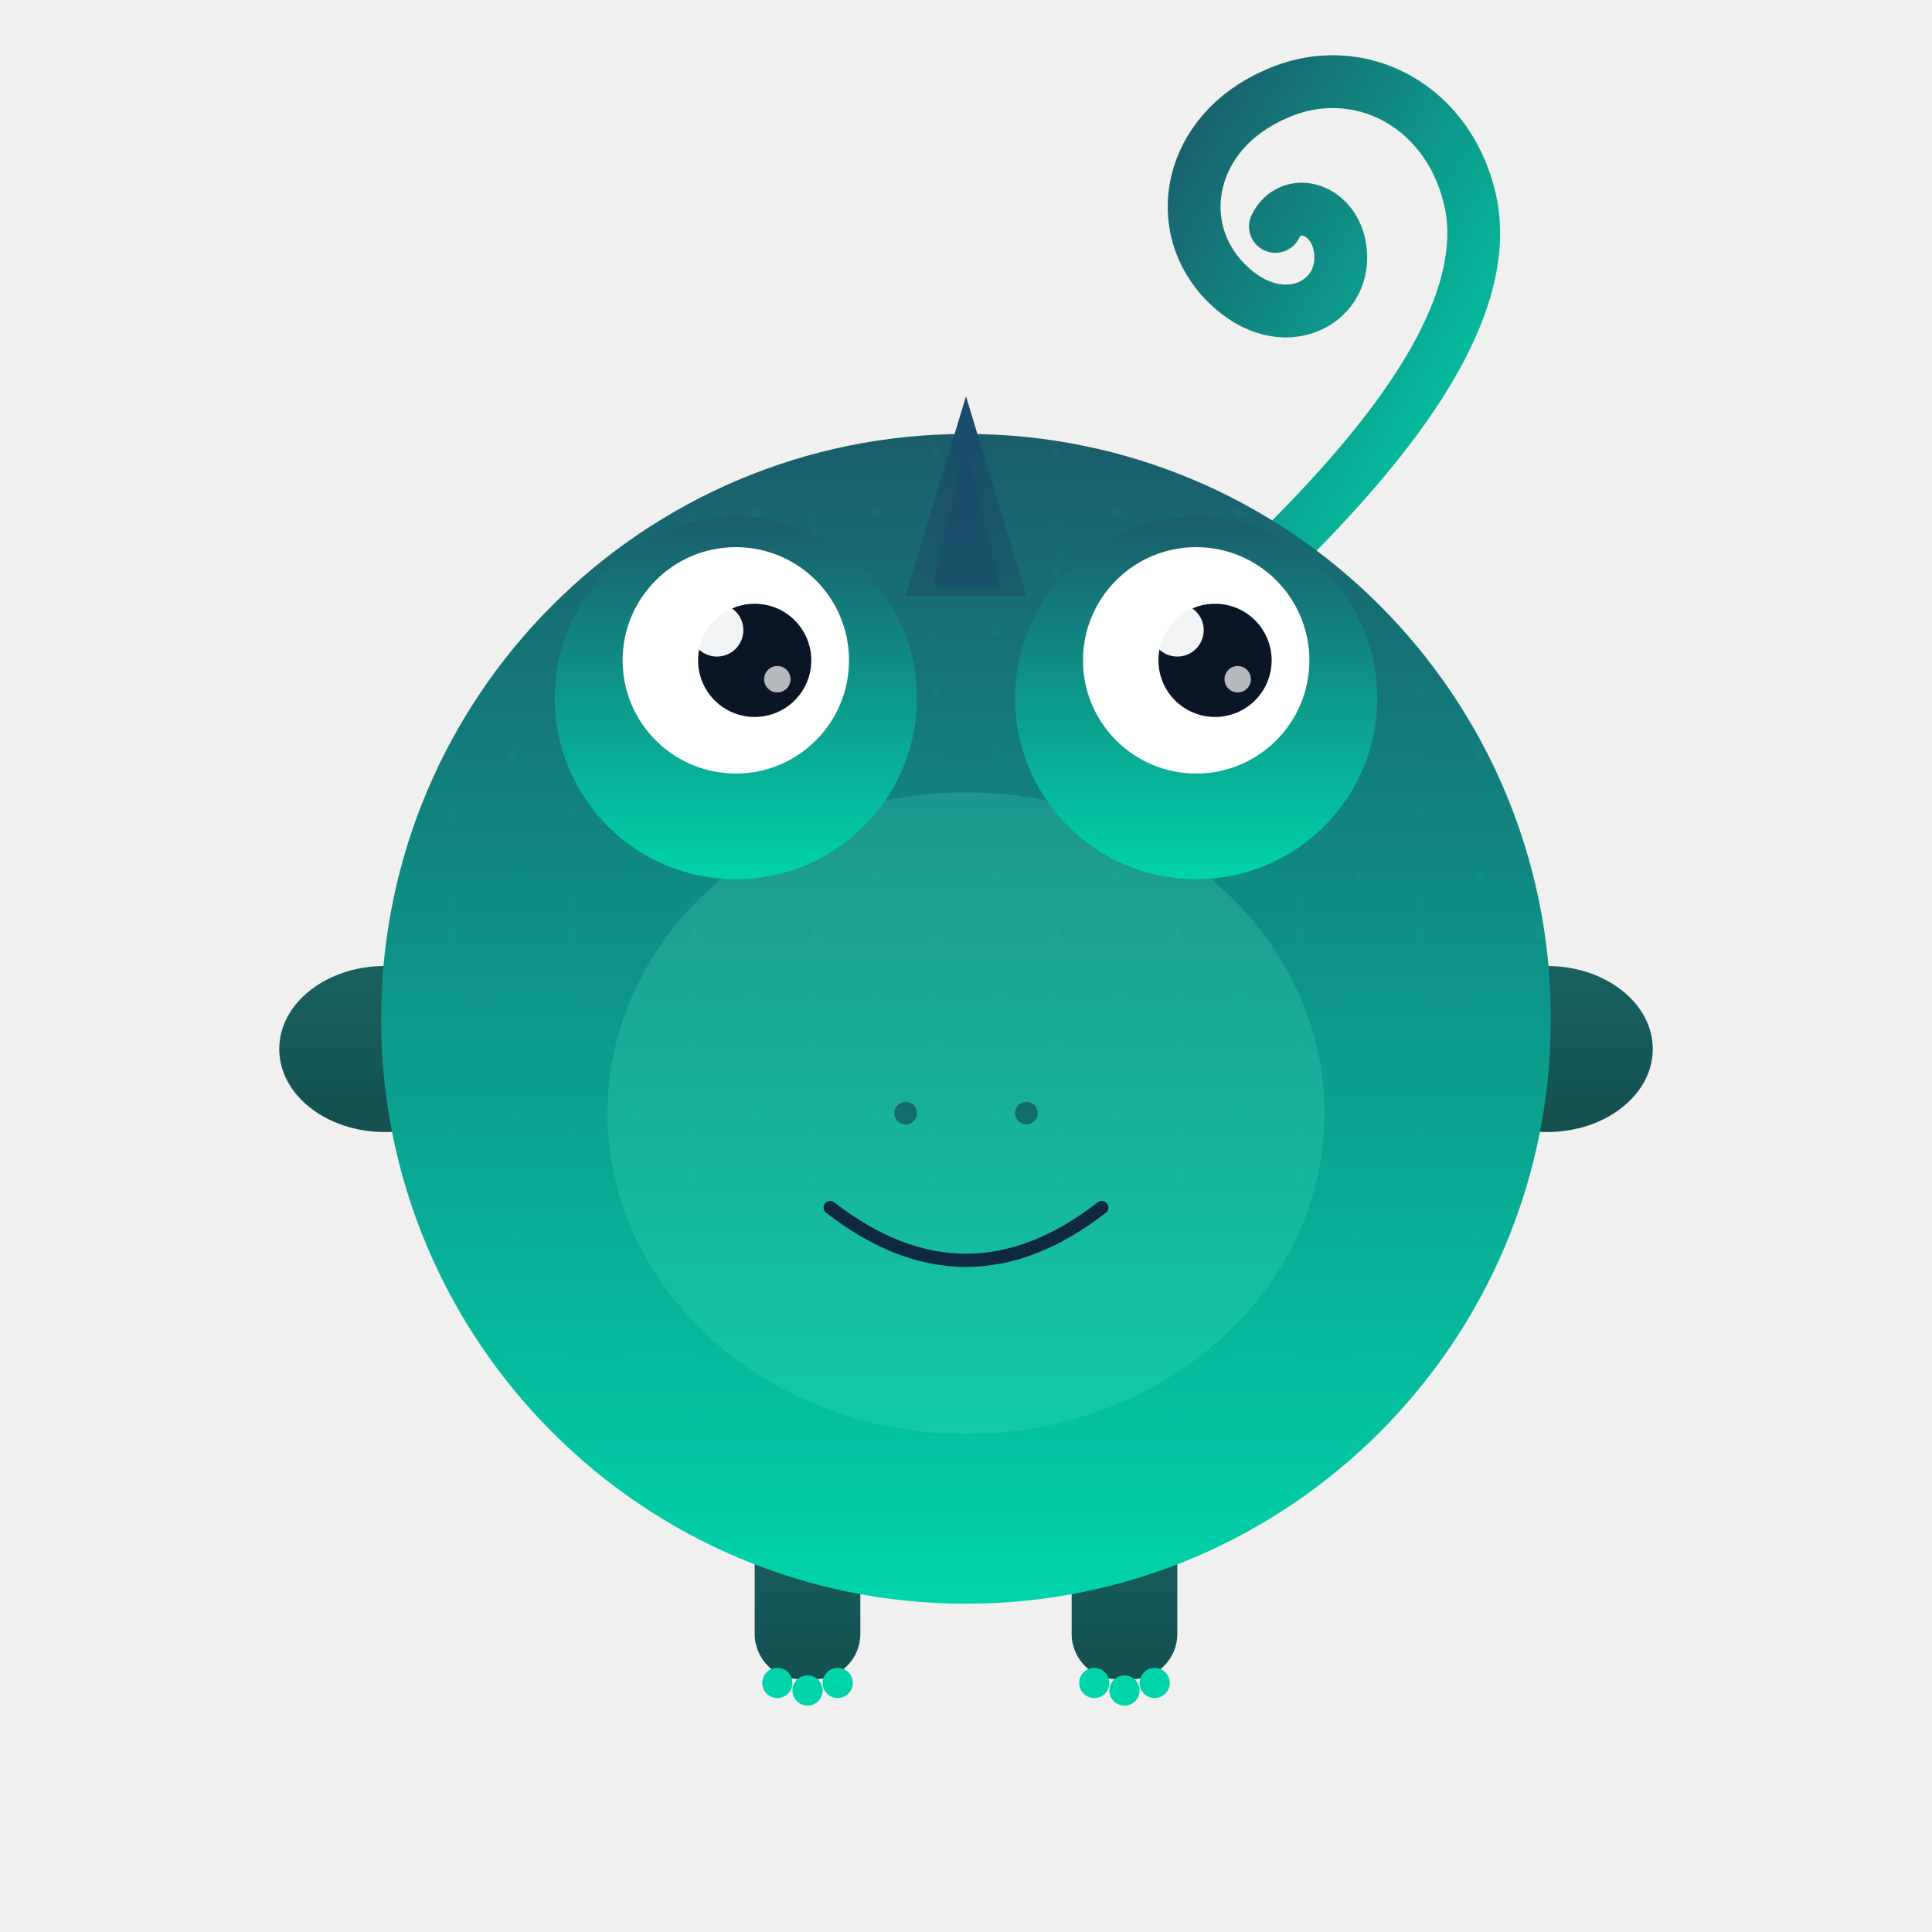
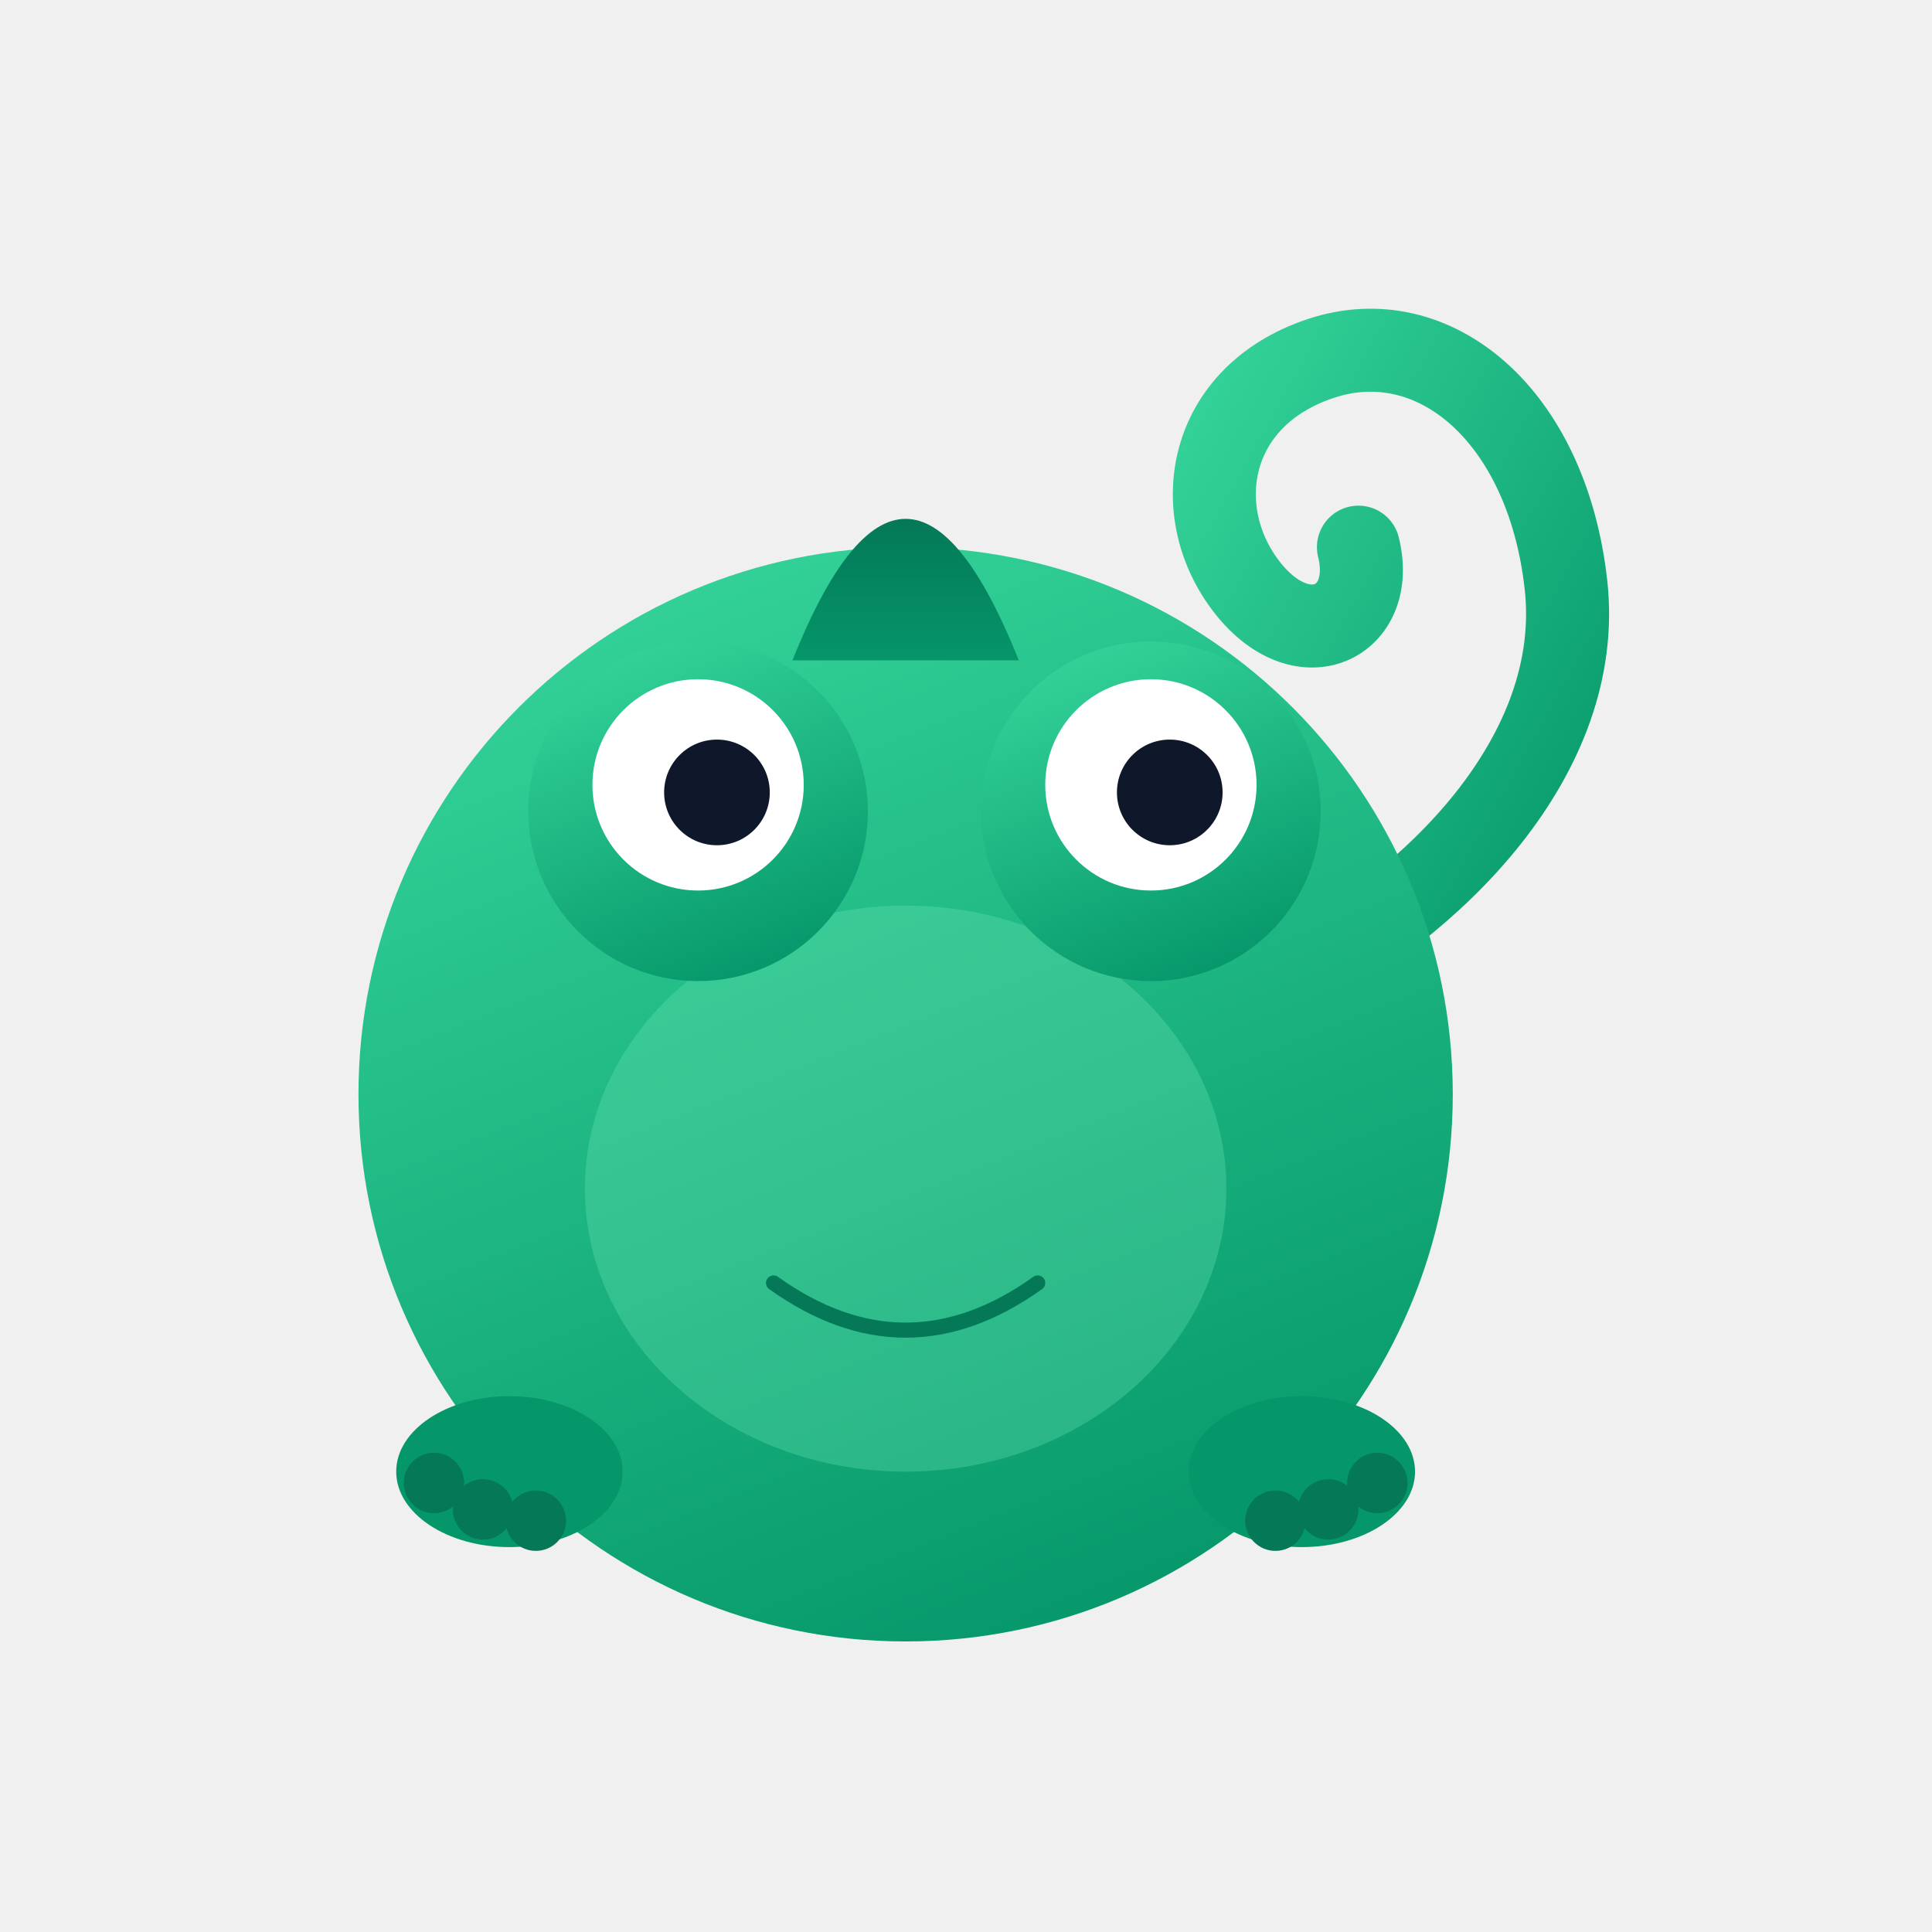
<svg xmlns="http://www.w3.org/2000/svg" viewBox="0 0 512 512" width="512" height="512">
  <defs>
-     <linearGradient id="bodyGrad" x1="0" y1="0" x2="0" y2="1">
-       <stop offset="0%" stop-color="#1a5c6b" />
-       <stop offset="100%" stop-color="#00d4aa" />
+     <linearGradient id="bodyGrad" x1="0.3" y1="0" x2="0.7" y2="1">
+       <stop offset="0%" stop-color="#34d399" />
+       <stop offset="100%" stop-color="#059669" />
    </linearGradient>
-     <linearGradient id="limbGrad" x1="0" y1="0" x2="0" y2="1">
-       <stop offset="0%" stop-color="#186060" />
-       <stop offset="100%" stop-color="#145050" />
+     <linearGradient id="crestGrad" x1="0.5" y1="1" x2="0.5" y2="0">
+       <stop offset="0%" stop-color="#059669" />
+       <stop offset="100%" stop-color="#047857" />
    </linearGradient>
    <linearGradient id="tailGrad" x1="0" y1="0" x2="1" y2="1">
-       <stop offset="0%" stop-color="#1a5c6b" />
-       <stop offset="100%" stop-color="#00d4aa" />
+       <stop offset="0%" stop-color="#34d399" />
+       <stop offset="100%" stop-color="#059669" />
    </linearGradient>
-     <linearGradient id="crestGrad" x1="0" y1="1" x2="0" y2="0">
-       <stop offset="0%" stop-color="#1a5c6b" />
-       <stop offset="100%" stop-color="#1a4a6b" />
-     </linearGradient>
-     <pattern id="circuit" x="0" y="0" width="32" height="32" patternUnits="userSpaceOnUse">
-       <circle cx="8" cy="8" r="1.2" fill="#00d4aa" opacity="0.05" />
-       <circle cx="24" cy="24" r="1.2" fill="#00d4aa" opacity="0.05" />
-       <line x1="8" y1="8" x2="24" y2="8" stroke="#00d4aa" stroke-width="0.4" opacity="0.04" />
-       <line x1="24" y1="8" x2="24" y2="24" stroke="#00d4aa" stroke-width="0.4" opacity="0.04" />
-     </pattern>
  </defs>
-   <rect x="200" y="400" width="28" height="45" rx="12" fill="url(#limbGrad)" />
-   <rect x="284" y="400" width="28" height="45" rx="12" fill="url(#limbGrad)" />
-   <circle cx="206" cy="446" r="4" fill="#00d4aa" />
-   <circle cx="214" cy="448" r="4" fill="#00d4aa" />
-   <circle cx="222" cy="446" r="4" fill="#00d4aa" />
-   <circle cx="290" cy="446" r="4" fill="#00d4aa" />
-   <circle cx="298" cy="448" r="4" fill="#00d4aa" />
-   <circle cx="306" cy="446" r="4" fill="#00d4aa" />
-   <ellipse cx="102" cy="278" rx="28" ry="22" fill="url(#limbGrad)" />
-   <ellipse cx="410" cy="278" rx="28" ry="22" fill="url(#limbGrad)" />
-   <path d="M 340,145            C 365,120 395,85 390,55            C 385,28 360,15 338,25            C 315,35 310,60 325,75            C 340,90 358,80 355,65            C 353,55 342,52 338,60" stroke="url(#tailGrad)" stroke-width="14" stroke-linecap="round" fill="none" />
-   <circle cx="256" cy="270" r="155" fill="url(#bodyGrad)" />
-   <circle cx="256" cy="270" r="155" fill="url(#circuit)" />
-   <ellipse cx="256" cy="295" rx="95" ry="85" fill="#4aedc4" opacity="0.2" />
-   <polygon points="240,158 256,105 272,158" fill="url(#crestGrad)" />
-   <polygon points="247,155 256,118 265,155" fill="#1a4a6b" opacity="0.5" />
-   <ellipse cx="195" cy="185" rx="48" ry="48" fill="url(#bodyGrad)" />
-   <ellipse cx="317" cy="185" rx="48" ry="48" fill="url(#bodyGrad)" />
-   <circle cx="195" cy="175" r="30" fill="white" />
-   <circle cx="200" cy="175" r="15" fill="#0a1525" />
-   <circle cx="190" cy="167" r="7" fill="white" opacity="0.95" />
-   <circle cx="206" cy="180" r="3.5" fill="white" opacity="0.7" />
-   <circle cx="317" cy="175" r="30" fill="white" />
-   <circle cx="322" cy="175" r="15" fill="#0a1525" />
-   <circle cx="312" cy="167" r="7" fill="white" opacity="0.95" />
-   <circle cx="328" cy="180" r="3.5" fill="white" opacity="0.7" />
-   <path d="M 220,320 Q 256,348 292,320" stroke="#0d2840" stroke-width="3.5" stroke-linecap="round" fill="none" />
-   <circle cx="240" cy="295" r="3" fill="#0d2840" opacity="0.5" />
-   <circle cx="272" cy="295" r="3" fill="#0d2840" opacity="0.5" />
+   <path d="M 340,260            C 380,240 420,200 415,155            C 410,110 380,85 350,95            C 320,105 315,135 330,155            C 345,175 365,165 360,145" stroke="url(#tailGrad)" stroke-width="22" stroke-linecap="round" fill="none" />
+   <circle cx="240" cy="290" r="145" fill="url(#bodyGrad)" />
+   <ellipse cx="240" cy="315" rx="85" ry="75" fill="#6ee7b7" opacity="0.3" />
+   <path d="M 210,175 Q 240,100 270,175" fill="url(#crestGrad)" />
+   <circle cx="185" cy="215" r="45" fill="url(#bodyGrad)" />
+   <circle cx="185" cy="208" r="28" fill="white" />
+   <circle cx="190" cy="210" r="14" fill="#0f172a" />
+   <circle cx="305" cy="215" r="45" fill="url(#bodyGrad)" />
+   <circle cx="305" cy="208" r="28" fill="white" />
+   <circle cx="310" cy="210" r="14" fill="#0f172a" />
+   <path d="M 205,340 Q 240,365 275,340" stroke="#047857" stroke-width="4" stroke-linecap="round" fill="none" />
+   <ellipse cx="135" cy="390" rx="30" ry="20" fill="#059669" />
+   <circle cx="115" cy="393" r="8" fill="#047857" />
+   <circle cx="128" cy="400" r="8" fill="#047857" />
+   <circle cx="142" cy="403" r="8" fill="#047857" />
+   <ellipse cx="345" cy="390" rx="30" ry="20" fill="#059669" />
+   <circle cx="338" cy="403" r="8" fill="#047857" />
+   <circle cx="352" cy="400" r="8" fill="#047857" />
+   <circle cx="365" cy="393" r="8" fill="#047857" />
</svg>
